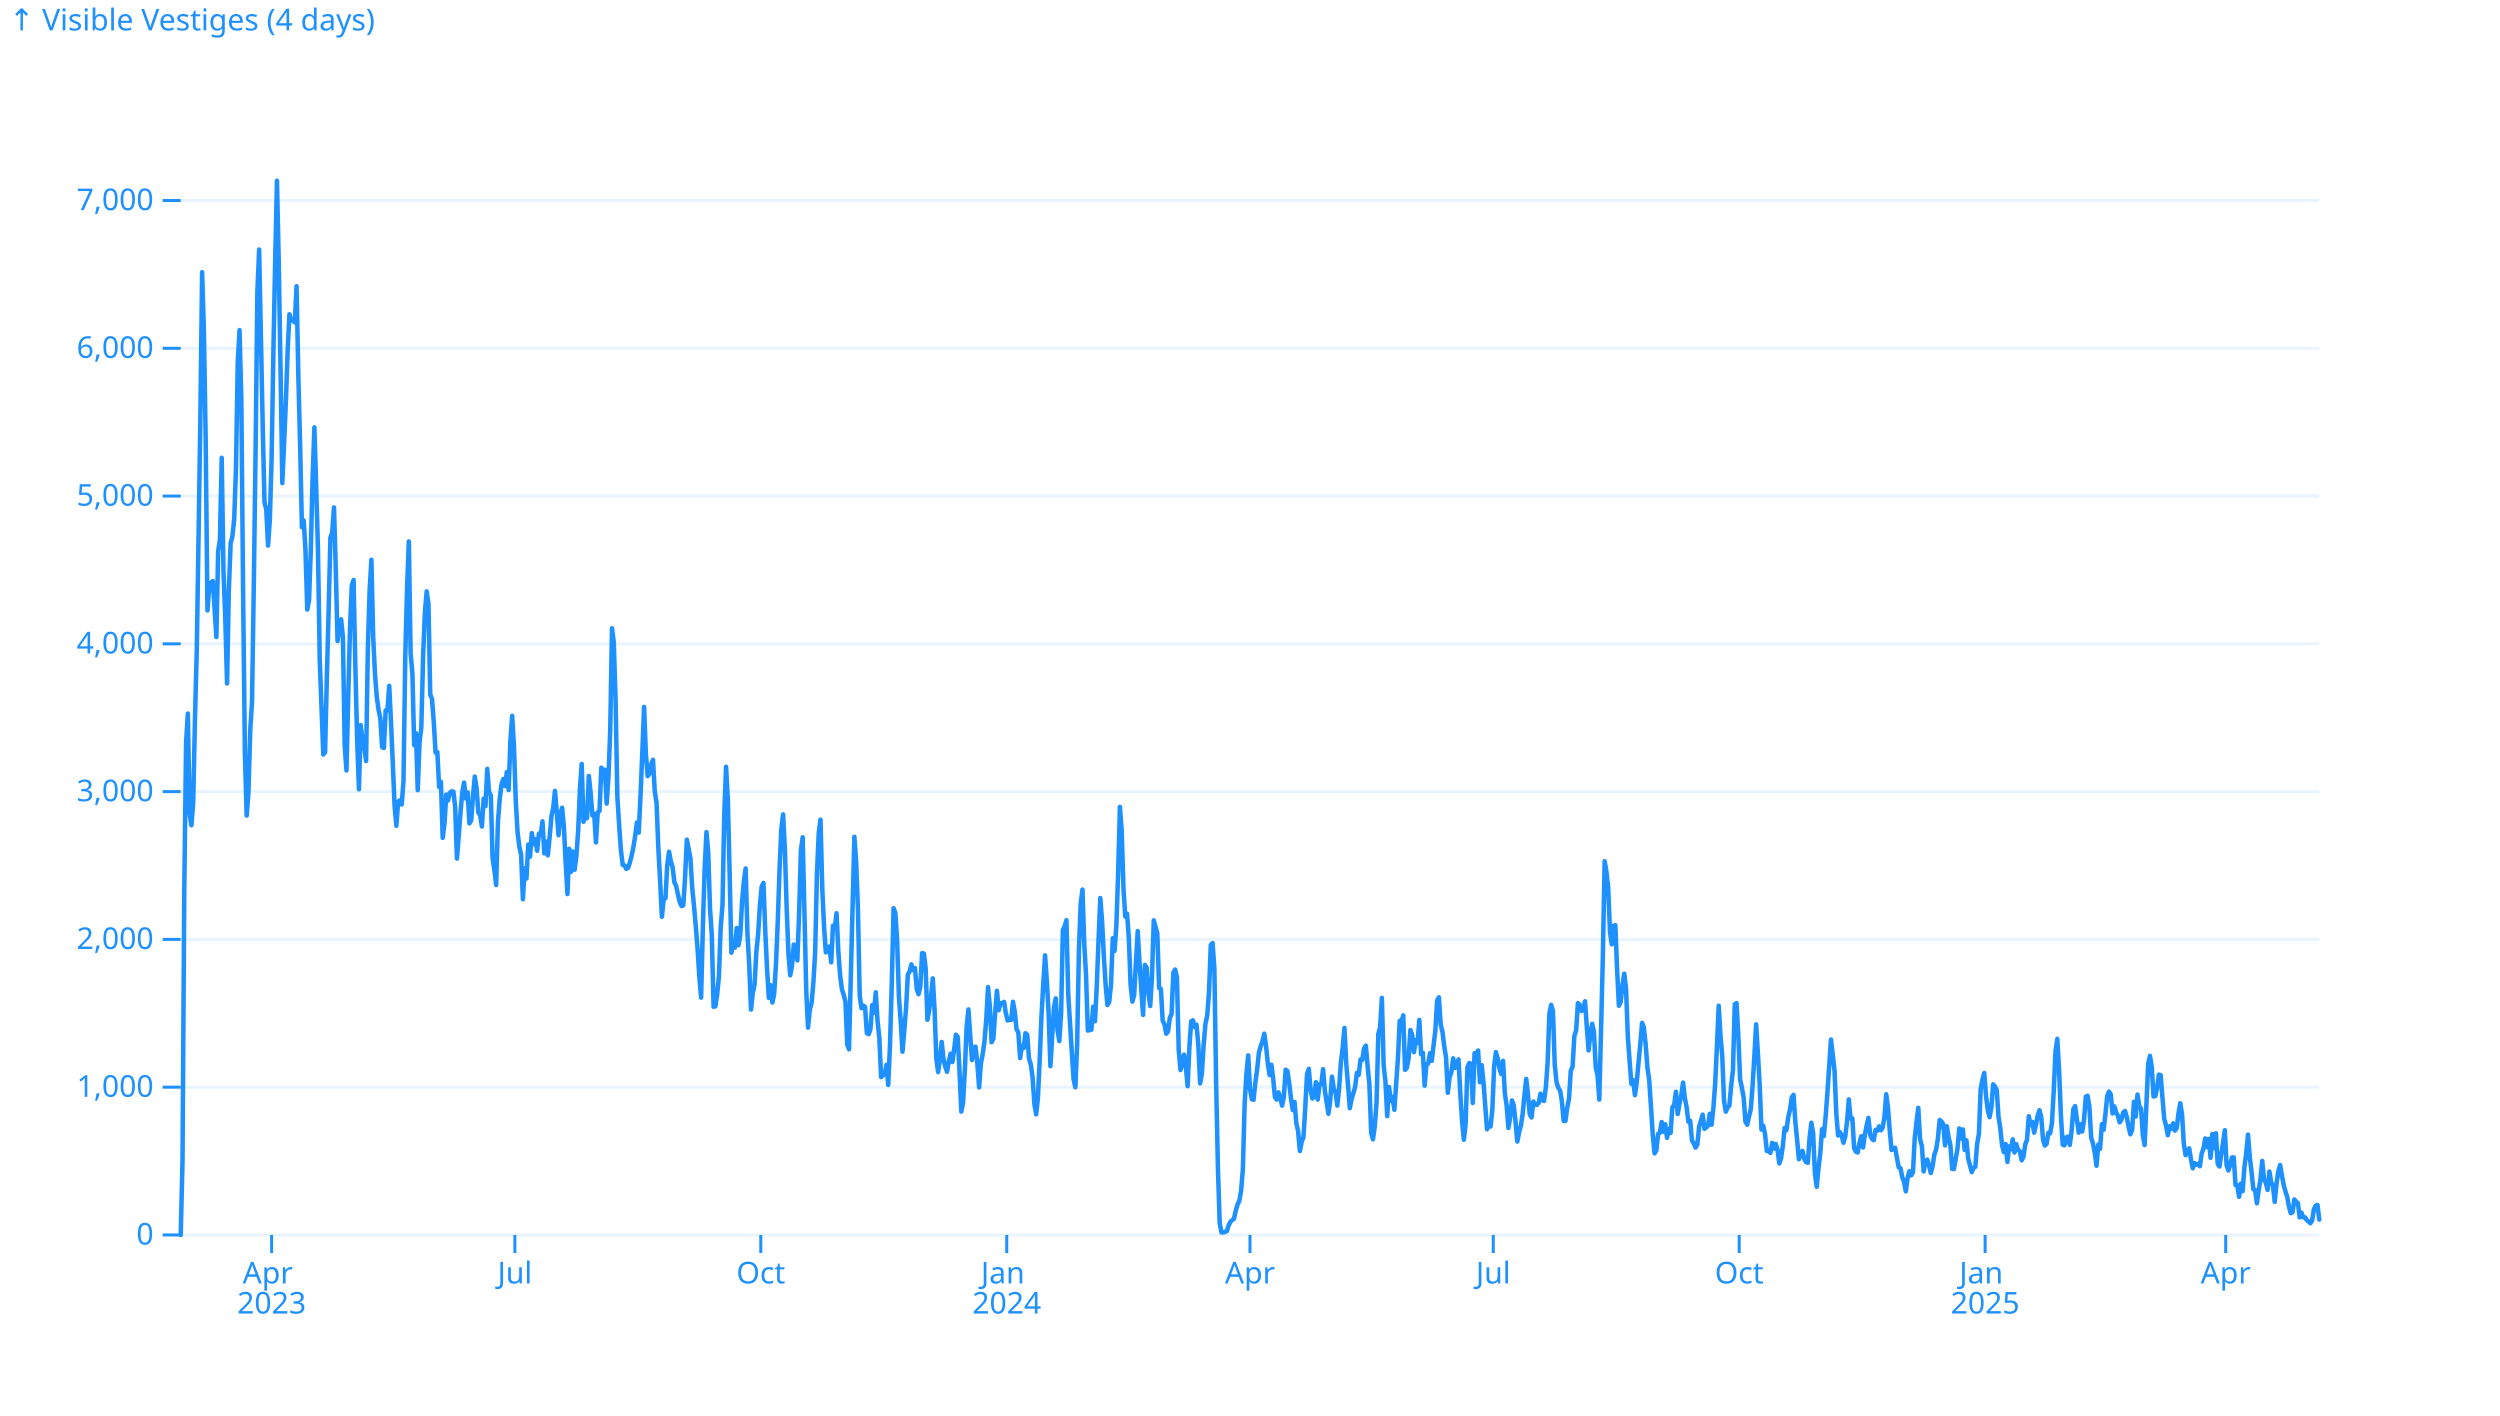
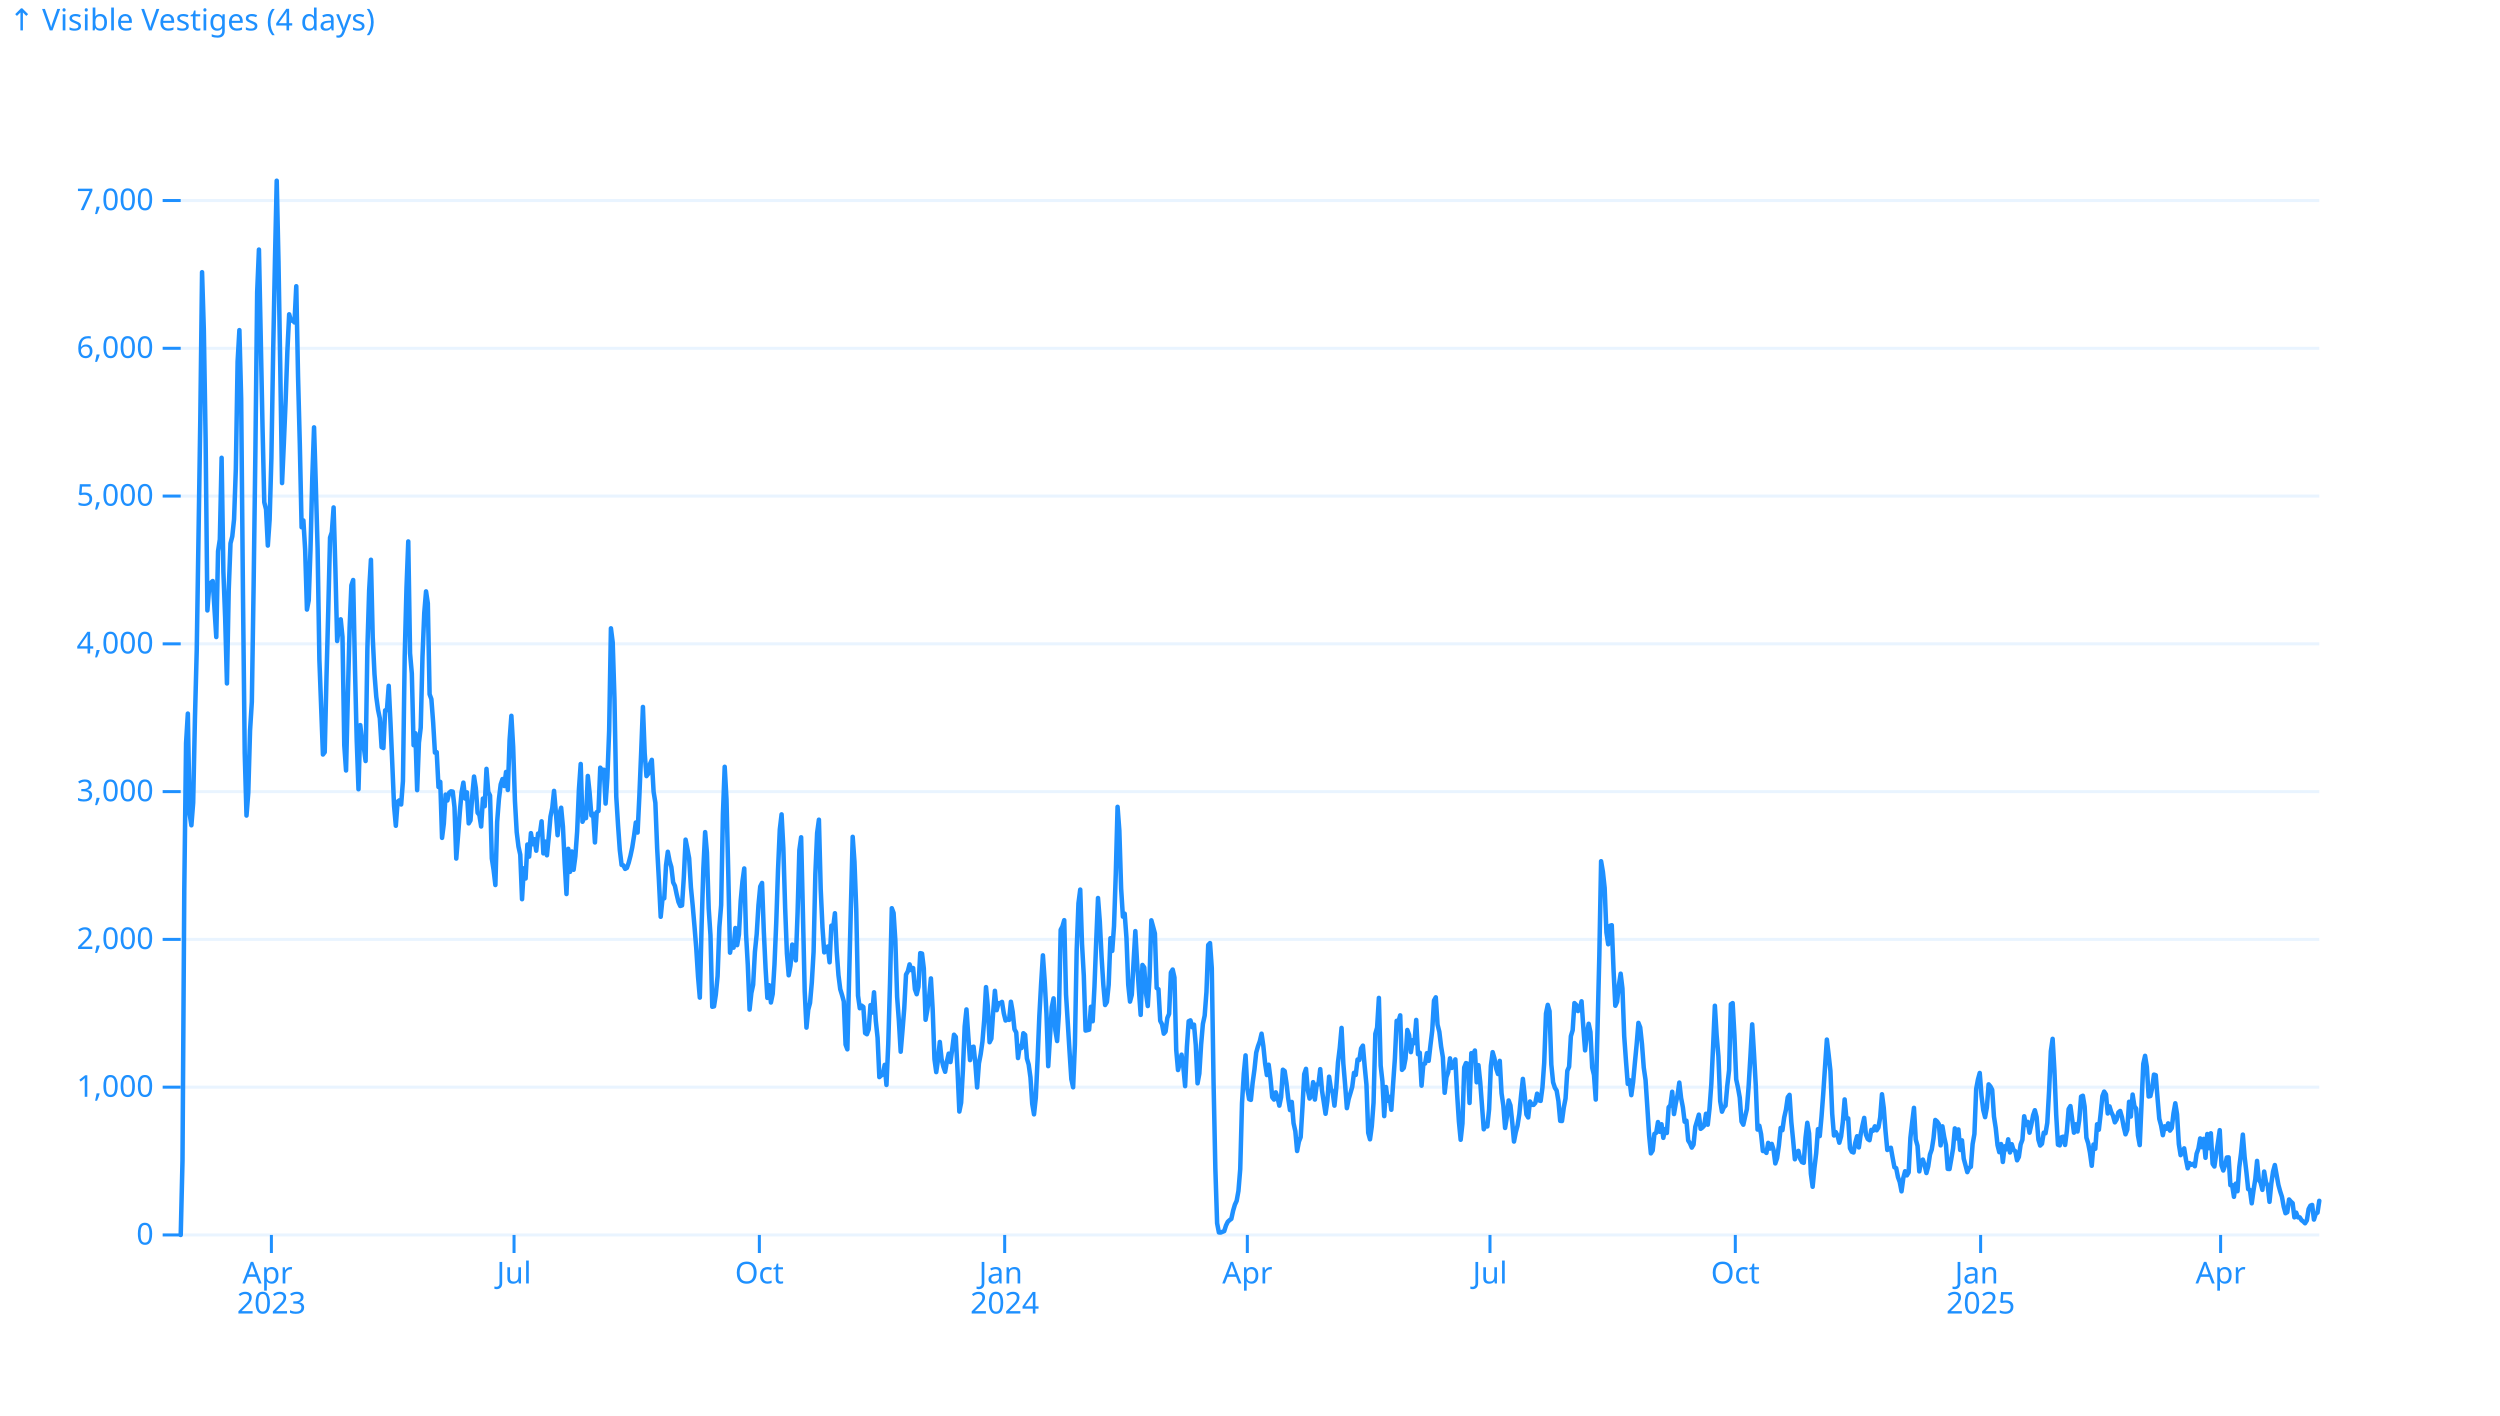
<svg xmlns="http://www.w3.org/2000/svg" class="plot-d6a7b5" fill="currentColor" font-family="system-ui, sans-serif" font-size="10" text-anchor="middle" width="830" height="470" viewBox="0 0 830 470" color="#1e90ff">
  <style>:where(.plot-d6a7b5){--plot-background: white;display:block;height:intrinsic;max-width:100%}:where(.plot-d6a7b5 text),:where(.plot-d6a7b5 tspan){white-space:pre}</style>
  <g aria-label="y-grid" stroke="currentColor" stroke-opacity=".1">
    <line x1="60" x2="770" y1="410" y2="410" />
    <line x1="60" x2="770" y1="360.939" y2="360.939" />
    <line x1="60" x2="770" y1="311.878" y2="311.878" />
    <line x1="60" x2="770" y1="262.817" y2="262.817" />
    <line x1="60" x2="770" y1="213.757" y2="213.757" />
    <line x1="60" x2="770" y1="164.696" y2="164.696" />
    <line x1="60" x2="770" y1="115.635" y2="115.635" />
    <line x1="60" x2="770" y1="66.574" y2="66.574" />
  </g>
  <g aria-label="y-axis tick" fill="none" stroke="currentColor">
    <path transform="translate(60,410)" d="M0,0L-6,0" />
    <path transform="translate(60,360.9392)" d="M0,0L-6,0" />
    <path transform="translate(60,311.8783)" d="M0,0L-6,0" />
    <path transform="translate(60,262.8175)" d="M0,0L-6,0" />
    <path transform="translate(60,213.7567)" d="M0,0L-6,0" />
    <path transform="translate(60,164.6958)" d="M0,0L-6,0" />
    <path transform="translate(60,115.635)" d="M0,0L-6,0" />
    <path transform="translate(60,66.57415)" d="M0,0L-6,0" />
  </g>
  <g aria-label="y-axis tick label" text-anchor="end" font-variant="tabular-nums">
    <text y=".32em" transform="translate(-9,0) translate(60,410)">0</text>
    <text y=".32em" transform="translate(-9,0) translate(60,360.9392)">1,000</text>
    <text y=".32em" transform="translate(-9,0) translate(60,311.8783)">2,000</text>
    <text y=".32em" transform="translate(-9,0) translate(60,262.8175)">3,000</text>
    <text y=".32em" transform="translate(-9,0) translate(60,213.7567)">4,000</text>
    <text y=".32em" transform="translate(-9,0) translate(60,164.6958)">5,000</text>
    <text y=".32em" transform="translate(-9,0) translate(60,115.635)">6,000</text>
    <text y=".32em" transform="translate(-9,0) translate(60,66.57415)">7,000</text>
  </g>
  <g aria-label="y-axis label" text-anchor="start">
    <text y=".71em" transform="translate(-57,-57) translate(60,60)">↑ Visible Vestiges (4 days)</text>
  </g>
  <g aria-label="x-axis tick" fill="none" stroke="currentColor">
-     <path transform="translate(90.175,410)" d="M0,0L0,6" />
-     <path transform="translate(170.9375,410)" d="M0,0L0,6" />
-     <path transform="translate(252.5875,410)" d="M0,0L0,6" />
-     <path transform="translate(334.2375,410)" d="M0,0L0,6" />
-     <path transform="translate(415,410)" d="M0,0L0,6" />
-     <path transform="translate(495.7625,410)" d="M0,0L0,6" />
-     <path transform="translate(577.4125,410)" d="M0,0L0,6" />
-     <path transform="translate(659.0625,410)" d="M0,0L0,6" />
-     <path transform="translate(738.9375,410)" d="M0,0L0,6" />
+     <path transform="translate(90.09975,410)" d="M0,0L0,6" />
+     <path transform="translate(170.6608,410)" d="M0,0L0,6" />
+     <path transform="translate(252.1072,410)" d="M0,0L0,6" />
+     <path transform="translate(333.5536,410)" d="M0,0L0,6" />
+     <path transform="translate(414.1147,410)" d="M0,0L0,6" />
+     <path transform="translate(494.6758,410)" d="M0,0L0,6" />
+     <path transform="translate(576.1222,410)" d="M0,0L0,6" />
+     <path transform="translate(657.5686,410)" d="M0,0L0,6" />
+     <path transform="translate(737.2444,410)" d="M0,0L0,6" />
  </g>
  <g aria-label="x-axis tick label" font-variant="tabular-nums">
-     <text transform="translate(0,9) translate(90.175,410)">
+     <text transform="translate(0,9) translate(90.09975,410)">
      <tspan x="0" y=".71em">Apr</tspan>
      <tspan x="0" dy="1em">2023</tspan>
    </text>
-     <text y=".71em" transform="translate(0,9) translate(170.9375,410)">Jul</text>
-     <text y=".71em" transform="translate(0,9) translate(252.5875,410)">Oct</text>
-     <text transform="translate(0,9) translate(334.2375,410)">
+     <text y=".71em" transform="translate(0,9) translate(170.6608,410)">Jul</text>
+     <text y=".71em" transform="translate(0,9) translate(252.1072,410)">Oct</text>
+     <text transform="translate(0,9) translate(333.5536,410)">
      <tspan x="0" y=".71em">Jan</tspan>
      <tspan x="0" dy="1em">2024</tspan>
    </text>
-     <text y=".71em" transform="translate(0,9) translate(415,410)">Apr</text>
-     <text y=".71em" transform="translate(0,9) translate(495.7625,410)">Jul</text>
-     <text y=".71em" transform="translate(0,9) translate(577.4125,410)">Oct</text>
-     <text transform="translate(0,9) translate(659.0625,410)">
+     <text y=".71em" transform="translate(0,9) translate(414.1147,410)">Apr</text>
+     <text y=".71em" transform="translate(0,9) translate(494.6758,410)">Jul</text>
+     <text y=".71em" transform="translate(0,9) translate(576.1222,410)">Oct</text>
+     <text transform="translate(0,9) translate(657.5686,410)">
      <tspan x="0" y=".71em">Jan</tspan>
      <tspan x="0" dy="1em">2025</tspan>
    </text>
-     <text y=".71em" transform="translate(0,9) translate(738.9375,410)">Apr</text>
+     <text y=".71em" transform="translate(0,9) translate(737.2444,410)">Apr</text>
  </g>
  <g aria-label="line" fill="none" stroke="currentColor" stroke-width="1.5" stroke-linejoin="round" stroke-linecap="round">
-     <path d="M60,410L60.592,385.371L61.183,295.296L61.775,246.726L62.367,236.913L62.958,270.177L63.55,274.003L64.142,266.497L64.733,238.434L65.325,216.013L65.917,178.237L66.508,139.626L67.1,90.369L67.692,109.65L68.283,145.66L68.875,202.669L69.467,195.015L70.058,193.445L70.65,192.906L71.242,202.227L71.833,211.5L72.425,182.996L73.017,179.12L73.608,151.989L74.2,189.815L74.792,205.22L75.383,226.905L75.975,195.948L76.567,180.395L77.158,178.089L77.75,172.398L78.342,155.718L78.933,120.05L79.525,109.601L80.117,132.463L80.708,196.683L81.3,250.013L81.892,270.765L82.483,263.21L83.075,242.555L83.667,233.038L84.258,194.623L84.85,149.978L85.442,97.041L86.033,82.862L86.625,111.808L87.217,141.343L87.808,166.756L88.4,169.111L88.992,181.131L89.583,172.595L90.175,152.136L90.767,116.665L91.358,86.689L91.95,60L92.542,86.934L93.133,122.258L93.725,160.378L94.317,147.328L94.908,133.297L95.5,116.518L96.092,104.351L96.683,106.461L97.275,106.362L97.867,107.049L98.458,95.029L99.05,125.006L99.642,147.77L100.233,175.048L100.825,172.791L101.417,182.603L102.008,202.375L102.6,199.333L103.192,182.358L103.783,158.759L104.375,141.883L104.967,161.114L105.558,182.161L106.15,219.055L106.742,234.853L107.333,250.503L107.925,249.718L108.517,224.795L109.108,202.473L109.7,178.482L110.292,176.716L110.883,168.474L111.475,188.785L112.067,212.825L112.658,207.967L113.25,205.613L113.842,211.5L114.433,247.412L115.025,255.802L115.617,231.32L116.208,208.507L116.8,194.329L117.392,192.562L117.983,221.508L118.575,245.744L119.167,262.033L119.758,240.74L120.35,245.793L120.942,248.099L121.533,252.662L122.125,215.327L122.717,195.997L123.308,185.841L123.9,211.549L124.492,223.814L125.083,231.32L125.675,235.638L126.267,238.483L126.858,248.05L127.45,248.345L128.042,235.834L128.633,235.785L129.225,227.69L129.817,239.955L130.408,253.496L131,267.527L131.592,274.151L132.183,266.154L132.775,265.712L133.367,267.086L133.958,259.334L134.55,217.829L135.142,195.212L135.733,179.757L136.325,216.897L136.917,223.618L137.508,247.412L138.1,243.438L138.692,262.327L139.283,246.578L139.875,241.623L140.467,218.025L141.058,203.454L141.65,196.34L142.242,200.314L142.833,230.486L143.425,232.105L144.017,239.857L144.608,249.865L145.2,249.718L145.792,261.297L146.383,259.579L146.975,278.174L147.567,273.464L148.158,263.799L148.75,265.761L149.342,263.21L149.933,262.719L150.525,262.817L151.117,267.969L151.708,285.042L152.3,277.438L152.892,269.637L153.483,263.014L154.075,259.825L154.667,265.123L155.258,263.063L155.85,273.366L156.442,272.384L157.033,264.191L157.625,257.813L158.217,261.64L158.808,269.833L159.4,270.569L159.992,274.396L160.583,265.123L161.175,267.675L161.767,255.262L162.358,262.916L162.95,264.093L163.542,284.993L164.133,288.82L164.725,293.824L165.317,272.875L165.908,265.271L166.5,260.414L167.092,258.647L167.683,260.953L168.275,256.292L168.867,262.278L169.458,245.744L170.05,237.649L170.642,247.952L171.233,265.859L171.825,276.26L172.417,281.068L173.008,283.766L173.6,298.534L174.192,288.28L174.783,291.665L175.375,280.381L175.967,284.404L176.558,276.604L177.15,280.283L177.742,278.615L178.333,282.442L178.925,276.751L179.517,276.996L180.108,272.679L180.7,283.325L181.292,279.4L181.883,283.963L182.475,277.928L183.067,271.109L183.658,268.263L184.25,262.572L184.842,269.49L185.433,277.29L186.025,270.373L186.617,268.165L187.208,274.445L187.8,286.514L188.392,296.817L188.983,281.804L189.575,289.458L190.167,282.687L190.758,288.771L191.35,284.306L191.942,276.015L192.533,262.082L193.125,253.643L193.717,272.826L194.308,271.452L194.9,271.599L195.492,257.617L196.083,263.161L196.675,270.716L197.267,270.177L197.858,279.694L198.45,269.637L199.042,269.244L199.633,254.87L200.225,255.704L200.817,255.556L201.408,266.791L202,258.255L202.592,242.653L203.183,208.605L203.775,213.266L204.367,232.105L204.958,264.486L205.55,273.905L206.142,282.246L206.733,287.152L207.325,287.299L207.917,288.476L208.508,288.133L209.1,286.416L209.692,284.11L210.283,281.313L210.875,277.536L211.467,273.071L212.058,276.407L212.65,264.24L213.242,249.964L213.833,234.706L214.425,250.16L215.017,257.666L215.608,256.881L216.2,253.594L216.792,252.269L217.383,262.817L217.975,266.546L218.567,281.559L219.158,292.303L219.75,304.372L220.342,298.436L220.933,298.239L221.525,287.25L222.117,282.785L222.708,285.876L223.3,287.888L223.892,292.941L224.483,294.118L225.075,296.964L225.667,299.466L226.258,300.791L226.85,300.594L227.442,291.322L228.033,278.762L228.625,281.755L229.217,284.944L229.808,294.609L230.4,300.692L230.992,307.512L231.583,314.822L232.175,324.242L232.767,331.208L233.358,307.463L233.95,288.329L234.542,276.26L235.133,283.08L235.725,301.576L236.317,310.505L236.908,334.25L237.5,334.103L238.092,330.227L238.683,324.094L239.275,307.806L239.867,300.496L240.458,270.373L241.05,254.575L241.642,265.32L242.233,289.556L242.825,316.294L243.417,312.909L244.008,314.626L244.6,308.101L245.192,313.792L245.783,310.308L246.375,299.073L246.967,292.597L247.558,288.329L248.15,309.965L248.742,320.415L249.333,335.182L249.925,329.687L250.517,326.94L251.108,315.999L251.7,310.161L252.292,300.496L252.883,294.315L253.475,293.137L254.067,309.229L254.658,321.592L255.25,331.306L255.842,327.087L256.433,332.827L257.025,329.982L257.617,320.268L258.208,306.285L258.8,288.771L259.392,275.377L259.983,270.373L260.575,281.706L261.167,301.379L261.758,316.588L262.35,323.8L262.942,320.611L263.533,313.595L264.125,314.282L264.717,318.845L265.308,303.047L265.9,282.246L266.492,277.977L267.083,303.293L267.675,329.05L268.267,341.168L268.858,335.231L269.45,332.974L270.042,326.253L270.633,316.049L271.225,290.144L271.817,276.555L272.408,272.139L273,295.1L273.592,307.855L274.183,316.196L274.775,315.656L275.367,314.233L275.958,319.483L276.55,307.316L277.142,308.052L277.733,303.195L278.325,315.803L278.917,323.751L279.508,328.412L280.1,330.325L280.692,332.484L281.283,346.81L281.875,348.38L282.467,324.291L283.058,300.938L283.65,277.83L284.242,286.121L284.833,301.821L285.425,330.571L286.017,334.741L286.608,333.858L287.2,334.299L287.792,342.983L288.383,343.375L288.975,341.756L289.567,333.71L290.158,336.163L290.75,329.442L291.342,338.911L291.933,344.504L292.525,357.603L293.117,357.063L293.708,356.72L294.3,353.531L294.892,360.203L295.483,346.761L296.075,326.351L296.667,301.526L297.258,303.096L297.85,312.32L298.442,331.012L299.033,339.058L299.625,349.165L300.217,342.198L300.808,334.839L301.4,323.555L301.992,322.525L302.583,320.17L303.175,322.083L303.767,321.396L304.358,328.412L304.95,330.08L305.542,327.627L306.133,316.441L306.725,316.588L307.317,321.494L307.908,338.567L308.5,335.28L309.092,330.914L309.683,324.83L310.275,335.133L310.867,351.618L311.458,355.935L312.05,351.765L312.642,345.927L313.233,351.618L313.825,354.12L314.417,355.837L315.008,352.354L315.6,349.802L316.192,352.599L316.783,348.281L317.375,343.523L317.967,344.258L318.558,355.641L319.15,369.034L319.742,366.091L320.333,355.248L320.925,340.775L321.517,335.133L322.108,343.768L322.7,351.961L323.292,347.742L323.883,347.496L324.475,353.04L325.067,361.037L325.658,353.089L326.25,349.999L326.842,345.779L327.433,338.518L328.025,327.725L328.617,334.005L329.208,346.025L329.8,344.847L330.392,336.213L330.983,328.951L331.575,335.378L332.167,333.073L332.758,333.024L333.35,332.631L333.942,336.409L334.533,338.813L335.125,338.42L335.717,338.616L336.308,332.582L336.9,335.918L337.492,341.707L338.083,342.787L338.675,351.274L339.267,347.251L339.858,347.938L340.45,343.032L341.042,343.572L341.633,351.421L342.225,353.433L342.817,357.701L343.408,366.483L344,369.966L344.592,364.472L345.183,351.814L345.775,337.292L346.367,326.548L346.958,317.177L347.55,325.615L348.142,336.507L348.733,353.973L349.325,344.16L349.917,334.397L350.508,331.454L351.1,342.051L351.692,345.632L352.283,336.507L352.875,308.689L353.467,307.561L354.058,305.5L354.65,330.08L355.242,339.598L355.833,349.214L356.425,358.29L357.017,360.988L357.608,346.859L358.2,315.411L358.792,299.907L359.383,295.345L359.975,313.399L360.567,323.849L361.158,342.149L361.75,342.002L362.342,341.854L362.933,334.25L363.525,339.058L364.117,327.627L364.708,312.271L365.3,298.141L365.892,305.893L366.483,317.569L367.075,327.038L367.667,333.661L368.258,332.68L368.85,326.94L369.442,311.486L370.033,315.705L370.625,307.463L371.217,290.095L371.808,267.871L372.4,275.77L372.992,294.952L373.583,304.323L374.175,303.342L374.767,311.339L375.358,326.891L375.95,332.533L376.542,330.276L377.133,319.434L377.725,309.131L378.317,319.728L378.908,328.608L379.5,336.948L380.092,320.366L380.683,321.2L381.275,329.835L381.867,334.005L382.458,324.389L383.05,305.549L383.642,307.708L384.233,309.916L384.825,328.019L385.417,328.412L386.008,338.911L386.6,340.039L387.192,343.179L387.783,342.492L388.375,337.979L388.967,336.605L389.558,322.868L390.15,321.887L390.742,324.536L391.333,348.576L391.925,355.248L392.517,352.991L393.108,350.146L393.7,354.169L394.292,360.596L394.883,347.546L395.475,339.058L396.067,338.764L396.658,341.02L397.25,340.186L397.842,347.006L398.433,359.664L399.025,356.426L399.617,346.81L400.208,339.941L400.8,337.194L401.392,329.344L401.983,313.743L402.575,313.105L403.167,321.396L403.758,359.516L404.35,387.825L404.942,406.124L405.533,409.166L406.125,409.215L406.717,408.97L407.308,408.724L407.9,406.86L408.492,405.634L409.083,405.094L409.675,404.652L410.267,401.954L410.858,399.943L411.45,398.667L412.042,395.38L412.633,388.168L413.225,366.287L413.817,356.475L414.408,350.391L415,361.479L415.592,364.913L416.183,365.158L416.775,359.418L417.367,355.101L417.958,349.459L418.55,347.349L419.142,345.73L419.733,343.179L420.325,347.251L420.917,353.089L421.508,356.916L422.1,353.482L422.692,358.094L423.283,364.275L423.875,365.06L424.467,362.656L425.058,364.472L425.65,367.072L426.242,364.226L426.833,355.15L427.425,355.592L428.017,359.565L428.608,364.717L429.2,368.544L429.792,365.845L430.383,372.91L430.975,375.559L431.567,382.133L432.158,379.043L432.75,377.522L433.342,367.759L433.933,356.622L434.525,354.856L435.117,361.871L435.708,364.717L436.3,363.883L436.892,359.271L437.483,365.06L438.075,360.056L438.667,360.007L439.258,354.954L439.85,362.068L440.442,365.894L441.033,369.77L441.625,365.551L442.217,357.456L442.808,361.43L443.4,362.656L443.992,367.072L444.583,361.381L445.175,352.697L445.767,347.889L446.358,341.266L446.95,353.089L447.542,360.105L448.133,367.906L448.725,364.864L449.317,362.902L449.908,360.841L450.5,356.18L451.092,356.867L451.683,351.765L452.275,351.912L452.867,348.085L453.458,347.153L454.05,353.973L454.642,360.056L455.233,376.099L455.825,378.258L456.417,373.989L457.008,366.091L457.6,343.228L458.192,341.168L458.783,331.306L459.375,353.776L459.967,359.026L460.558,370.555L461.15,360.89L461.742,365.453L462.333,364.177L462.925,368.445L463.517,359.86L464.108,351.47L464.7,338.911L465.292,339.156L465.883,337.096L466.475,355.199L467.067,354.561L467.658,351.421L468.25,341.953L468.842,343.572L469.433,349.312L470.025,345.338L470.617,346.319L471.208,338.616L471.8,349.999L472.392,349.508L472.983,360.449L473.575,353.335L474.167,353.089L474.758,349.655L475.35,352.206L475.942,347.055L476.533,342.198L477.125,332.19L477.717,331.11L478.308,340.186L478.9,342.541L479.492,347.447L480.083,351.029L480.675,362.803L481.267,357.652L481.858,355.935L482.45,351.372L483.042,354.561L483.633,353.678L484.225,351.716L484.817,363.098L485.408,372.223L486,378.405L486.592,373.008L487.183,354.414L487.775,352.942L488.367,353.188L488.958,366.189L489.55,349.655L490.142,349.999L490.733,348.772L491.325,359.32L491.917,353.629L492.508,359.222L493.1,367.072L493.692,374.922L494.283,373.548L494.875,373.989L495.467,368.298L496.058,353.825L496.65,349.312L497.242,351.372L497.833,354.757L498.425,356.573L499.017,352.206L499.608,362.951L500.2,367.023L500.792,374.48L501.383,370.849L501.975,365.355L502.567,366.974L503.158,372.468L503.75,378.994L504.342,375.952L504.933,373.695L505.525,369.819L506.117,363.638L506.708,358.192L507.3,363.638L507.892,370.015L508.483,370.997L509.075,365.698L509.667,366.777L510.258,366.826L510.85,366.14L511.442,363.098L512.033,365.306L512.625,365.502L513.217,361.086L513.808,352.844L514.4,336.507L514.992,333.612L515.583,335.722L516.175,353.433L516.767,359.32L517.358,361.135L517.95,362.068L518.542,365.6L519.133,372.125L519.725,372.174L520.317,367.759L520.908,364.717L521.5,355.493L522.092,354.169L522.683,344.013L523.275,342.051L523.867,333.024L524.458,333.612L525.05,335.673L525.642,334.888L526.233,332.435L526.825,341.07L527.417,348.723L528.008,343.228L528.6,339.892L529.192,342.639L529.783,354.463L530.375,356.867L530.967,365.06L531.558,341.511L532.15,317.373L532.742,285.925L533.333,289.408L533.925,294.805L534.517,309.572L535.108,313.497L535.7,307.365L536.292,307.168L536.883,321.985L537.475,333.907L538.067,332.582L538.658,327.038L539.25,323.26L539.842,328.167L540.433,344.013L541.025,352.255L541.617,359.86L542.208,358.633L542.8,363.588L543.392,359.32L543.983,352.893L544.575,346.761L545.167,339.598L545.758,341.119L546.35,346.662L546.942,354.463L547.533,358.535L548.125,367.464L548.717,376.786L549.308,382.918L549.9,381.986L550.492,376.442L551.083,376.099L551.675,372.518L552.267,375.756L552.858,373.253L553.45,377.767L554.042,374.872L554.633,376.148L555.225,367.611L555.817,366.925L556.408,362.46L557,369.868L557.592,366.385L558.183,363.588L558.775,359.418L559.367,364.521L559.958,367.611L560.55,372.419L561.142,372.076L561.733,378.65L562.325,379.582L562.917,381.005L563.508,380.024L564.1,374.087L564.692,372.125L565.283,370.064L565.875,374.774L566.467,374.333L567.058,373.695L567.65,369.77L568.242,373.401L568.833,368.004L569.425,359.958L570.017,347.546L570.608,333.907L571.2,343.719L571.792,350.685L572.383,365.6L572.975,369.083L573.567,367.66L574.158,367.072L574.75,360.399L575.342,355.297L575.933,333.416L576.525,333.024L577.117,343.67L577.708,358.339L578.3,361.086L578.892,364.422L579.483,372.37L580.075,373.401L580.667,370.751L581.258,368.249L581.85,360.645L582.442,350.685L583.033,340.088L583.625,349.704L584.217,360.203L584.808,375.02L585.4,373.744L585.992,376.541L586.583,382.133L587.175,382.084L587.767,382.771L588.358,379.435L588.95,381.348L589.542,379.779L590.133,381.692L590.725,386.255L591.317,384.537L591.908,380.318L592.5,374.48L593.092,375.216L593.683,370.997L594.275,368.396L594.867,364.275L595.458,363.49L596.05,372.468L596.642,378.405L597.233,384.881L597.825,382.869L598.417,382.084L599.008,384.734L599.6,385.813L600.192,386.058L600.783,377.718L601.375,372.763L601.967,376.295L602.558,389.689L603.15,394.006L603.742,387.825L604.333,382.869L604.925,374.872L605.517,377.178L606.108,370.702L606.7,362.803L607.292,353.923L607.883,345.142L608.475,350.146L609.067,355.542L609.658,369.77L610.25,376.982L610.842,375.854L611.433,377.031L612.025,379.386L612.617,377.276L613.208,372.468L613.8,365.011L614.392,371.34L614.983,371.291L615.575,381.201L616.167,382.379L616.758,382.624L617.35,379.386L617.942,377.227L618.533,380.956L619.125,376.688L619.717,373.744L620.308,371.144L620.9,376.737L621.492,378.16L622.083,378.552L622.675,375.118L623.267,375.412L623.858,373.94L624.45,375.265L625.042,374.333L625.633,370.948L626.225,363.294L626.817,367.808L627.408,375.559L628,381.79L628.592,381.348L629.183,381.054L629.775,384.39L630.367,387.53L630.958,387.825L631.55,390.817L632.142,392.436L632.733,395.527L633.325,391.112L633.917,388.855L634.508,390.228L635.1,389.247L635.692,377.767L636.283,372.567L636.875,367.808L637.467,378.307L638.058,380.416L638.65,388.904L639.242,385.568L639.833,384.979L640.425,386.843L641.017,389.444L641.608,387.285L642.2,383.311L642.792,381.643L643.383,377.914L643.975,371.831L644.567,372.321L645.158,373.204L645.75,380.269L646.342,373.94L646.933,377.473L647.525,380.171L648.117,388.07L648.708,388.119L649.3,384.734L649.892,381.299L650.483,374.627L651.075,377.963L651.667,374.971L652.258,381.79L652.85,378.601L653.442,384.685L654.033,386.892L654.625,389.149L655.217,387.775L655.808,387.383L656.4,379.828L656.992,376.491L657.583,361.528L658.175,358.388L658.767,356.229L659.358,363.834L659.95,368.593L660.542,370.899L661.133,367.71L661.725,360.007L662.317,360.694L662.908,361.822L663.5,370.702L664.092,374.529L664.683,380.171L665.275,382.526L665.867,379.828L666.458,385.764L667.05,380.563L667.642,381.594L668.233,378.258L668.825,382.624L669.417,379.877L670.008,381.79L670.6,382.183L671.192,385.224L671.783,384.096L672.375,379.975L672.967,378.405L673.558,370.604L674.15,373.499L674.742,372.468L675.333,376.05L675.925,373.45L676.517,370.31L677.108,368.593L677.7,370.899L678.292,378.356L678.883,380.318L679.475,379.729L680.067,376.05L680.658,376.246L681.25,372.763L681.842,362.215L682.433,349.017L683.025,344.896L683.617,355.297L684.208,370.015L684.8,380.024L685.392,380.269L685.983,377.571L686.575,377.375L687.167,380.122L687.758,375.559L688.35,368.2L688.942,367.219L689.533,371.585L690.125,376.05L690.717,373.253L691.308,375.657L691.9,371.733L692.492,364.079L693.083,363.785L693.675,367.415L694.267,377.718L694.858,379.582L695.45,382.673L696.042,387.04L696.633,379.975L697.225,381.398L697.817,373.253L698.408,375.069L699,369.868L699.592,363.932L700.183,362.411L700.775,363.343L701.367,369.672L701.958,367.317L702.55,369.23L703.142,370.457L703.733,372.616L704.325,371.683L704.917,369.329L705.508,368.838L706.1,370.948L706.692,374.137L707.283,376.59L707.875,375.069L708.467,365.796L709.058,370.702L709.65,363.392L710.242,367.268L710.833,368.053L711.425,376.933L712.017,380.171L712.608,366.679L713.2,353.188L713.792,350.538L714.383,354.218L714.975,364.03L715.567,363.883L716.158,361.184L716.75,356.769L717.342,356.965L717.933,364.472L718.525,371.438L719.117,373.646L719.708,376.884L720.3,373.94L720.892,374.774L721.483,372.959L722.075,375.363L722.667,374.529L723.258,369.623L723.85,366.287L724.442,369.966L725.033,379.828L725.625,383.507L726.217,382.379L726.808,381.25L727.4,384.979L727.992,387.874L728.583,386.156L729.175,386.696L729.767,386.402L730.358,387.187L730.95,383.017L731.542,381.398L732.133,377.963L732.725,380.858L733.317,378.11L733.908,384.39L734.5,376.491L735.092,381.201L735.683,376.246L736.275,386.402L736.867,387.285L737.458,383.213L738.05,379.337L738.642,375.216L739.233,386.892L739.825,388.609L740.417,386.843L741.008,384.292L741.6,384.243L742.192,393.466L742.783,393.466L743.375,397.342L743.967,392.976L744.558,395.478L745.15,387.481L745.742,382.82L746.333,376.688L746.925,384.096L747.517,389.1L748.108,394.791L748.7,395.086L749.292,399.501L749.883,395.184L750.475,391.504L751.067,385.421L751.658,391.7L752.25,392.632L752.842,395.036L753.433,388.953L754.025,392.485L754.617,393.712L755.208,399.01L755.8,392.976L756.392,388.953L756.983,386.794L757.575,390.081L758.167,393.368L758.758,395.527L759.35,397.342L759.942,400.629L760.533,402.788L761.125,402.445L761.717,398.225L762.308,398.912L762.9,399.452L763.492,404.162L764.083,402.592L764.675,404.162L765.267,404.162L765.858,405.094L766.45,405.535L767.042,406.124L767.633,405.192L768.225,401.414L768.817,400.286L769.408,400.041L770,404.898" />
+     <path d="M60,410L60.59,385.371L61.18,295.296L61.771,246.726L62.361,236.913L62.951,270.177L63.541,274.003L64.131,266.497L64.722,238.434L65.312,216.013L65.902,178.237L66.492,139.626L67.082,90.369L67.672,109.65L68.263,145.66L68.853,202.669L69.443,195.015L70.033,193.445L70.623,192.906L71.214,202.227L71.804,211.5L72.394,182.996L72.984,179.12L73.574,151.989L74.165,189.815L74.755,205.22L75.345,226.905L75.935,195.948L76.525,180.395L77.116,178.089L77.706,172.398L78.296,155.718L78.886,120.05L79.476,109.601L80.067,132.463L80.657,196.683L81.247,250.013L81.837,270.765L82.427,263.21L83.017,242.555L83.608,233.038L84.198,194.623L84.788,149.978L85.378,97.041L85.968,82.862L86.559,111.808L87.149,141.343L87.739,166.756L88.329,169.111L88.919,181.131L89.51,172.595L90.1,152.136L90.69,116.665L91.28,86.689L91.87,60L92.461,86.934L93.051,122.258L93.641,160.378L94.231,147.328L94.821,133.297L95.411,116.518L96.002,104.351L96.592,106.461L97.182,106.362L97.772,107.049L98.362,95.029L98.953,125.006L99.543,147.77L100.133,175.048L100.723,172.791L101.313,182.603L101.904,202.375L102.494,199.333L103.084,182.358L103.674,158.759L104.264,141.883L104.855,161.114L105.445,182.161L106.035,219.055L106.625,234.853L107.215,250.503L107.805,249.718L108.396,224.795L108.986,202.473L109.576,178.482L110.166,176.716L110.756,168.474L111.347,188.785L111.937,212.825L112.527,207.967L113.117,205.613L113.707,211.5L114.298,247.412L114.888,255.802L115.478,231.32L116.068,208.507L116.658,194.329L117.249,192.562L117.839,221.508L118.429,245.744L119.019,262.033L119.609,240.74L120.2,245.793L120.79,248.099L121.38,252.662L121.97,215.327L122.56,195.997L123.15,185.841L123.741,211.549L124.331,223.814L124.921,231.32L125.511,235.638L126.101,238.483L126.692,248.05L127.282,248.345L127.872,235.834L128.462,235.785L129.052,227.69L129.643,239.955L130.233,253.496L130.823,267.527L131.413,274.151L132.003,266.154L132.594,265.712L133.184,267.086L133.774,259.334L134.364,217.829L134.954,195.212L135.544,179.757L136.135,216.897L136.725,223.618L137.315,247.412L137.905,243.438L138.495,262.327L139.086,246.578L139.676,241.623L140.266,218.025L140.856,203.454L141.446,196.34L142.037,200.314L142.627,230.486L143.217,232.105L143.807,239.857L144.397,249.865L144.988,249.718L145.578,261.297L146.168,259.579L146.758,278.174L147.348,273.464L147.938,263.799L148.529,265.761L149.119,263.21L149.709,262.719L150.299,262.817L150.889,267.969L151.48,285.042L152.07,277.438L152.66,269.637L153.25,263.014L153.84,259.825L154.431,265.123L155.021,263.063L155.611,273.366L156.201,272.384L156.791,264.191L157.382,257.813L157.972,261.64L158.562,269.833L159.152,270.569L159.742,274.396L160.333,265.123L160.923,267.675L161.513,255.262L162.103,262.916L162.693,264.093L163.283,284.993L163.874,288.82L164.464,293.824L165.054,272.875L165.644,265.271L166.234,260.414L166.825,258.647L167.415,260.953L168.005,256.292L168.595,262.278L169.185,245.744L169.776,237.649L170.366,247.952L170.956,265.859L171.546,276.26L172.136,281.068L172.727,283.766L173.317,298.534L173.907,288.28L174.497,291.665L175.087,280.381L175.677,284.404L176.268,276.604L176.858,280.283L177.448,278.615L178.038,282.442L178.628,276.751L179.219,276.996L179.809,272.679L180.399,283.325L180.989,279.4L181.579,283.963L182.17,277.928L182.76,271.109L183.35,268.263L183.94,262.572L184.53,269.49L185.121,277.29L185.711,270.373L186.301,268.165L186.891,274.445L187.481,286.514L188.071,296.817L188.662,281.804L189.252,289.458L189.842,282.687L190.432,288.771L191.022,284.306L191.613,276.015L192.203,262.082L192.793,253.643L193.383,272.826L193.973,271.452L194.564,271.599L195.154,257.617L195.744,263.161L196.334,270.716L196.924,270.177L197.515,279.694L198.105,269.637L198.695,269.244L199.285,254.87L199.875,255.704L200.466,255.556L201.056,266.791L201.646,258.255L202.236,242.653L202.826,208.605L203.416,213.266L204.007,232.105L204.597,264.486L205.187,273.905L205.777,282.246L206.367,287.152L206.958,287.299L207.548,288.476L208.138,288.133L208.728,286.416L209.318,284.11L209.909,281.313L210.499,277.536L211.089,273.071L211.679,276.407L212.269,264.24L212.86,249.964L213.45,234.706L214.04,250.16L214.63,257.666L215.22,256.881L215.81,253.594L216.401,252.269L216.991,262.817L217.581,266.546L218.171,281.559L218.761,292.303L219.352,304.372L219.942,298.436L220.532,298.239L221.122,287.25L221.712,282.785L222.303,285.876L222.893,287.888L223.483,292.941L224.073,294.118L224.663,296.964L225.254,299.466L225.844,300.791L226.434,300.594L227.024,291.322L227.614,278.762L228.204,281.755L228.795,284.944L229.385,294.609L229.975,300.692L230.565,307.512L231.155,314.822L231.746,324.242L232.336,331.208L232.926,307.463L233.516,288.329L234.106,276.26L234.697,283.08L235.287,301.576L235.877,310.505L236.467,334.25L237.057,334.103L237.648,330.227L238.238,324.094L238.828,307.806L239.418,300.496L240.008,270.373L240.599,254.575L241.189,265.32L241.779,289.556L242.369,316.294L242.959,312.909L243.549,314.626L244.14,308.101L244.73,313.792L245.32,310.308L245.91,299.073L246.5,292.597L247.091,288.329L247.681,309.965L248.271,320.415L248.861,335.182L249.451,329.687L250.042,326.94L250.632,315.999L251.222,310.161L251.812,300.496L252.402,294.315L252.993,293.137L253.583,309.229L254.173,321.592L254.763,331.306L255.353,327.087L255.943,332.827L256.534,329.982L257.124,320.268L257.714,306.285L258.304,288.771L258.894,275.377L259.485,270.373L260.075,281.706L260.665,301.379L261.255,316.588L261.845,323.8L262.436,320.611L263.026,313.595L263.616,314.282L264.206,318.845L264.796,303.047L265.387,282.246L265.977,277.977L266.567,303.293L267.157,329.05L267.747,341.168L268.337,335.231L268.928,332.974L269.518,326.253L270.108,316.049L270.698,290.144L271.288,276.555L271.879,272.139L272.469,295.1L273.059,307.855L273.649,316.196L274.239,315.656L274.83,314.233L275.42,319.483L276.01,307.316L276.6,308.052L277.19,303.195L277.781,315.803L278.371,323.751L278.961,328.412L279.551,330.325L280.141,332.484L280.732,346.81L281.322,348.38L281.912,324.291L282.502,300.938L283.092,277.83L283.682,286.121L284.273,301.821L284.863,330.571L285.453,334.741L286.043,333.858L286.633,334.299L287.224,342.983L287.814,343.375L288.404,341.756L288.994,333.71L289.584,336.163L290.175,329.442L290.765,338.911L291.355,344.504L291.945,357.603L292.535,357.063L293.126,356.72L293.716,353.531L294.306,360.203L294.896,346.761L295.486,326.351L296.076,301.526L296.667,303.096L297.257,312.32L297.847,331.012L298.437,339.058L299.027,349.165L299.618,342.198L300.208,334.839L300.798,323.555L301.388,322.525L301.978,320.17L302.569,322.083L303.159,321.396L303.749,328.412L304.339,330.08L304.929,327.627L305.52,316.441L306.11,316.588L306.7,321.494L307.29,338.567L307.88,335.28L308.47,330.914L309.061,324.83L309.651,335.133L310.241,351.618L310.831,355.935L311.421,351.765L312.012,345.927L312.602,351.618L313.192,354.12L313.782,355.837L314.372,352.354L314.963,349.802L315.553,352.599L316.143,348.281L316.733,343.523L317.323,344.258L317.914,355.641L318.504,369.034L319.094,366.091L319.684,355.248L320.274,340.775L320.865,335.133L321.455,343.768L322.045,351.961L322.635,347.742L323.225,347.496L323.815,353.04L324.406,361.037L324.996,353.089L325.586,349.999L326.176,345.779L326.766,338.518L327.357,327.725L327.947,334.005L328.537,346.025L329.127,344.847L329.717,336.213L330.308,328.951L330.898,335.378L331.488,333.073L332.078,333.024L332.668,332.631L333.259,336.409L333.849,338.813L334.439,338.42L335.029,338.616L335.619,332.582L336.209,335.918L336.8,341.707L337.39,342.787L337.98,351.274L338.57,347.251L339.16,347.938L339.751,343.032L340.341,343.572L340.931,351.421L341.521,353.433L342.111,357.701L342.702,366.483L343.292,369.966L343.882,364.472L344.472,351.814L345.062,337.292L345.653,326.548L346.243,317.177L346.833,325.615L347.423,336.507L348.013,353.973L348.603,344.16L349.194,334.397L349.784,331.454L350.374,342.051L350.964,345.632L351.554,336.507L352.145,308.689L352.735,307.561L353.325,305.5L353.915,330.08L354.505,339.598L355.096,349.214L355.686,358.29L356.276,360.988L356.866,346.859L357.456,315.411L358.047,299.907L358.637,295.345L359.227,313.399L359.817,323.849L360.407,342.149L360.998,342.002L361.588,341.854L362.178,334.25L362.768,339.058L363.358,327.627L363.948,312.271L364.539,298.141L365.129,305.893L365.719,317.569L366.309,327.038L366.899,333.661L367.49,332.68L368.08,326.94L368.67,311.486L369.26,315.705L369.85,307.463L370.441,290.095L371.031,267.871L371.621,275.77L372.211,294.952L372.801,304.323L373.392,303.342L373.982,311.339L374.572,326.891L375.162,332.533L375.752,330.276L376.342,319.434L376.933,309.131L377.523,319.728L378.113,328.608L378.703,336.948L379.293,320.366L379.884,321.2L380.474,329.835L381.064,334.005L381.654,324.389L382.244,305.549L382.835,307.708L383.425,309.916L384.015,328.019L384.605,328.412L385.195,338.911L385.786,340.039L386.376,343.179L386.966,342.492L387.556,337.979L388.146,336.605L388.736,322.868L389.327,321.887L389.917,324.536L390.507,348.576L391.097,355.248L391.687,352.991L392.278,350.146L392.868,354.169L393.458,360.596L394.048,347.546L394.638,339.058L395.229,338.764L395.819,341.02L396.409,340.186L396.999,347.006L397.589,359.664L398.18,356.426L398.77,346.81L399.36,339.941L399.95,337.194L400.54,329.344L401.131,313.743L401.721,313.105L402.311,321.396L402.901,359.516L403.491,387.825L404.081,406.124L404.672,409.166L405.262,409.215L405.852,408.97L406.442,408.724L407.032,406.86L407.623,405.634L408.213,405.094L408.803,404.652L409.393,401.954L409.983,399.943L410.574,398.667L411.164,395.38L411.754,388.168L412.344,366.287L412.934,356.475L413.525,350.391L414.115,361.479L414.705,364.913L415.295,365.158L415.885,359.418L416.475,355.101L417.066,349.459L417.656,347.349L418.246,345.73L418.836,343.179L419.426,347.251L420.017,353.089L420.607,356.916L421.197,353.482L421.787,358.094L422.377,364.275L422.968,365.06L423.558,362.656L424.148,364.472L424.738,367.072L425.328,364.226L425.919,355.15L426.509,355.592L427.099,359.565L427.689,364.717L428.279,368.544L428.869,365.845L429.46,372.91L430.05,375.559L430.64,382.133L431.23,379.043L431.82,377.522L432.411,367.759L433.001,356.622L433.591,354.856L434.181,361.871L434.771,364.717L435.362,363.883L435.952,359.271L436.542,365.06L437.132,360.056L437.722,360.007L438.313,354.954L438.903,362.068L439.493,365.894L440.083,369.77L440.673,365.551L441.264,357.456L441.854,361.43L442.444,362.656L443.034,367.072L443.624,361.381L444.214,352.697L444.805,347.889L445.395,341.266L445.985,353.089L446.575,360.105L447.165,367.906L447.756,364.864L448.346,362.902L448.936,360.841L449.526,356.18L450.116,356.867L450.707,351.765L451.297,351.912L451.887,348.085L452.477,347.153L453.067,353.973L453.658,360.056L454.248,376.099L454.838,378.258L455.428,373.989L456.018,366.091L456.608,343.228L457.199,341.168L457.789,331.306L458.379,353.776L458.969,359.026L459.559,370.555L460.15,360.89L460.74,365.453L461.33,364.177L461.92,368.445L462.51,359.86L463.101,351.47L463.691,338.911L464.281,339.156L464.871,337.096L465.461,355.199L466.052,354.561L466.642,351.421L467.232,341.953L467.822,343.572L468.412,349.312L469.002,345.338L469.593,346.319L470.183,338.616L470.773,349.999L471.363,349.508L471.953,360.449L472.544,353.335L473.134,353.089L473.724,349.655L474.314,352.206L474.904,347.055L475.495,342.198L476.085,332.19L476.675,331.11L477.265,340.186L477.855,342.541L478.446,347.447L479.036,351.029L479.626,362.803L480.216,357.652L480.806,355.935L481.397,351.372L481.987,354.561L482.577,353.678L483.167,351.716L483.757,363.098L484.347,372.223L484.938,378.405L485.528,373.008L486.118,354.414L486.708,352.942L487.298,353.188L487.889,366.189L488.479,349.655L489.069,349.999L489.659,348.772L490.249,359.32L490.84,353.629L491.43,359.222L492.02,367.072L492.61,374.922L493.2,373.548L493.791,373.989L494.381,368.298L494.971,353.825L495.561,349.312L496.151,351.372L496.741,354.757L497.332,356.573L497.922,352.206L498.512,362.951L499.102,367.023L499.692,374.48L500.283,370.849L500.873,365.355L501.463,366.974L502.053,372.468L502.643,378.994L503.234,375.952L503.824,373.695L504.414,369.819L505.004,363.638L505.594,358.192L506.185,363.638L506.775,370.015L507.365,370.997L507.955,365.698L508.545,366.777L509.135,366.826L509.726,366.14L510.316,363.098L510.906,365.306L511.496,365.502L512.086,361.086L512.677,352.844L513.267,336.507L513.857,333.612L514.447,335.722L515.037,353.433L515.628,359.32L516.218,361.135L516.808,362.068L517.398,365.6L517.988,372.125L518.579,372.174L519.169,367.759L519.759,364.717L520.349,355.493L520.939,354.169L521.53,344.013L522.12,342.051L522.71,333.024L523.3,333.612L523.89,335.673L524.48,334.888L525.071,332.435L525.661,341.07L526.251,348.723L526.841,343.228L527.431,339.892L528.022,342.639L528.612,354.463L529.202,356.867L529.792,365.06L530.382,341.511L530.973,317.373L531.563,285.925L532.153,289.408L532.743,294.805L533.333,309.572L533.924,313.497L534.514,307.365L535.104,307.168L535.694,321.985L536.284,333.907L536.874,332.582L537.465,327.038L538.055,323.26L538.645,328.167L539.235,344.013L539.825,352.255L540.416,359.86L541.006,358.633L541.596,363.588L542.186,359.32L542.776,352.893L543.367,346.761L543.957,339.598L544.547,341.119L545.137,346.662L545.727,354.463L546.318,358.535L546.908,367.464L547.498,376.786L548.088,382.918L548.678,381.986L549.268,376.442L549.859,376.099L550.449,372.518L551.039,375.756L551.629,373.253L552.219,377.767L552.81,374.872L553.4,376.148L553.99,367.611L554.58,366.925L555.17,362.46L555.761,369.868L556.351,366.385L556.941,363.588L557.531,359.418L558.121,364.521L558.712,367.611L559.302,372.419L559.892,372.076L560.482,378.65L561.072,379.582L561.663,381.005L562.253,380.024L562.843,374.087L563.433,372.125L564.023,370.064L564.613,374.774L565.204,374.333L565.794,373.695L566.384,369.77L566.974,373.401L567.564,368.004L568.155,359.958L568.745,347.546L569.335,333.907L569.925,343.719L570.515,350.685L571.106,365.6L571.696,369.083L572.286,367.66L572.876,367.072L573.466,360.399L574.057,355.297L574.647,333.416L575.237,333.024L575.827,343.67L576.417,358.339L577.007,361.086L577.598,364.422L578.188,372.37L578.778,373.401L579.368,370.751L579.958,368.249L580.549,360.645L581.139,350.685L581.729,340.088L582.319,349.704L582.909,360.203L583.5,375.02L584.09,373.744L584.68,376.541L585.27,382.133L585.86,382.084L586.451,382.771L587.041,379.435L587.631,381.348L588.221,379.779L588.811,381.692L589.401,386.255L589.992,384.537L590.582,380.318L591.172,374.48L591.762,375.216L592.352,370.997L592.943,368.396L593.533,364.275L594.123,363.49L594.713,372.468L595.303,378.405L595.894,384.881L596.484,382.869L597.074,382.084L597.664,384.734L598.254,385.813L598.845,386.058L599.435,377.718L600.025,372.763L600.615,376.295L601.205,389.689L601.796,394.006L602.386,387.825L602.976,382.869L603.566,374.872L604.156,377.178L604.746,370.702L605.337,362.803L605.927,353.923L606.517,345.142L607.107,350.146L607.697,355.542L608.288,369.77L608.878,376.982L609.468,375.854L610.058,377.031L610.648,379.386L611.239,377.276L611.829,372.468L612.419,365.011L613.009,371.34L613.599,371.291L614.19,381.201L614.78,382.379L615.37,382.624L615.96,379.386L616.55,377.227L617.14,380.956L617.731,376.688L618.321,373.744L618.911,371.144L619.501,376.737L620.091,378.16L620.682,378.552L621.272,375.118L621.862,375.412L622.452,373.94L623.042,375.265L623.633,374.333L624.223,370.948L624.813,363.294L625.403,367.808L625.993,375.559L626.584,381.79L627.174,381.348L627.764,381.054L628.354,384.39L628.944,387.53L629.534,387.825L630.125,390.817L630.715,392.436L631.305,395.527L631.895,391.112L632.485,388.855L633.076,390.228L633.666,389.247L634.256,377.767L634.846,372.567L635.436,367.808L636.027,378.307L636.617,380.416L637.207,388.904L637.797,385.568L638.387,384.979L638.978,386.843L639.568,389.444L640.158,387.285L640.748,383.311L641.338,381.643L641.929,377.914L642.519,371.831L643.109,372.321L643.699,373.204L644.289,380.269L644.879,373.94L645.47,377.473L646.06,380.171L646.65,388.07L647.24,388.119L647.83,384.734L648.421,381.299L649.011,374.627L649.601,377.963L650.191,374.971L650.781,381.79L651.372,378.601L651.962,384.685L652.552,386.892L653.142,389.149L653.732,387.775L654.323,387.383L654.913,379.828L655.503,376.491L656.093,361.528L656.683,358.388L657.273,356.229L657.864,363.834L658.454,368.593L659.044,370.899L659.634,367.71L660.224,360.007L660.815,360.694L661.405,361.822L661.995,370.702L662.585,374.529L663.175,380.171L663.766,382.526L664.356,379.828L664.946,385.764L665.536,380.563L666.126,381.594L666.717,378.258L667.307,382.624L667.897,379.877L668.487,381.79L669.077,382.183L669.667,385.224L670.258,384.096L670.848,379.975L671.438,378.405L672.028,370.604L672.618,373.499L673.209,372.468L673.799,376.05L674.389,373.45L674.979,370.31L675.569,368.593L676.16,370.899L676.75,378.356L677.34,380.318L677.93,379.729L678.52,376.05L679.111,376.246L679.701,372.763L680.291,362.215L680.881,349.017L681.471,344.896L682.062,355.297L682.652,370.015L683.242,380.024L683.832,380.269L684.422,377.571L685.012,377.375L685.603,380.122L686.193,375.559L686.783,368.2L687.373,367.219L687.963,371.585L688.554,376.05L689.144,373.253L689.734,375.657L690.324,371.733L690.914,364.079L691.505,363.785L692.095,367.415L692.685,377.718L693.275,379.582L693.865,382.673L694.456,387.04L695.046,379.975L695.636,381.398L696.226,373.253L696.816,375.069L697.406,369.868L697.997,363.932L698.587,362.411L699.177,363.343L699.767,369.672L700.357,367.317L700.948,369.23L701.538,370.457L702.128,372.616L702.718,371.683L703.308,369.329L703.899,368.838L704.489,370.948L705.079,374.137L705.669,376.59L706.259,375.069L706.85,365.796L707.44,370.702L708.03,363.392L708.62,367.268L709.21,368.053L709.8,376.933L710.391,380.171L710.981,366.679L711.571,353.188L712.161,350.538L712.751,354.218L713.342,364.03L713.932,363.883L714.522,361.184L715.112,356.769L715.702,356.965L716.293,364.472L716.883,371.438L717.473,373.646L718.063,376.884L718.653,373.94L719.244,374.774L719.834,372.959L720.424,375.363L721.014,374.529L721.604,369.623L722.195,366.287L722.785,369.966L723.375,379.828L723.965,383.507L724.555,382.379L725.145,381.25L725.736,384.979L726.326,387.874L726.916,386.156L727.506,386.696L728.096,386.402L728.687,387.187L729.277,383.017L729.867,381.398L730.457,377.963L731.047,380.858L731.638,378.11L732.228,384.39L732.818,376.491L733.408,381.201L733.998,376.246L734.589,386.402L735.179,387.285L735.769,383.213L736.359,379.337L736.949,375.216L737.539,386.892L738.13,388.609L738.72,386.843L739.31,384.292L739.9,384.243L740.49,393.466L741.081,393.466L741.671,397.342L742.261,392.976L742.851,395.478L743.441,387.481L744.032,382.82L744.622,376.688L745.212,384.096L745.802,389.1L746.392,394.791L746.983,395.086L747.573,399.501L748.163,395.184L748.753,391.504L749.343,385.421L749.933,391.7L750.524,392.632L751.114,395.036L751.704,388.953L752.294,392.485L752.884,393.712L753.475,399.01L754.065,392.976L754.655,388.953L755.245,386.794L755.835,390.081L756.426,393.368L757.016,395.527L757.606,397.342L758.196,400.629L758.786,402.788L759.377,402.445L759.967,398.225L760.557,398.912L761.147,399.452L761.737,404.162L762.328,402.592L762.918,404.162L763.508,404.162L764.098,405.094L764.688,405.535L765.278,406.124L765.869,405.192L766.459,401.414L767.049,400.286L767.639,400.041L768.229,404.898L768.82,402.984L769.41,402.592L770,398.667" />
  </g>
</svg>
